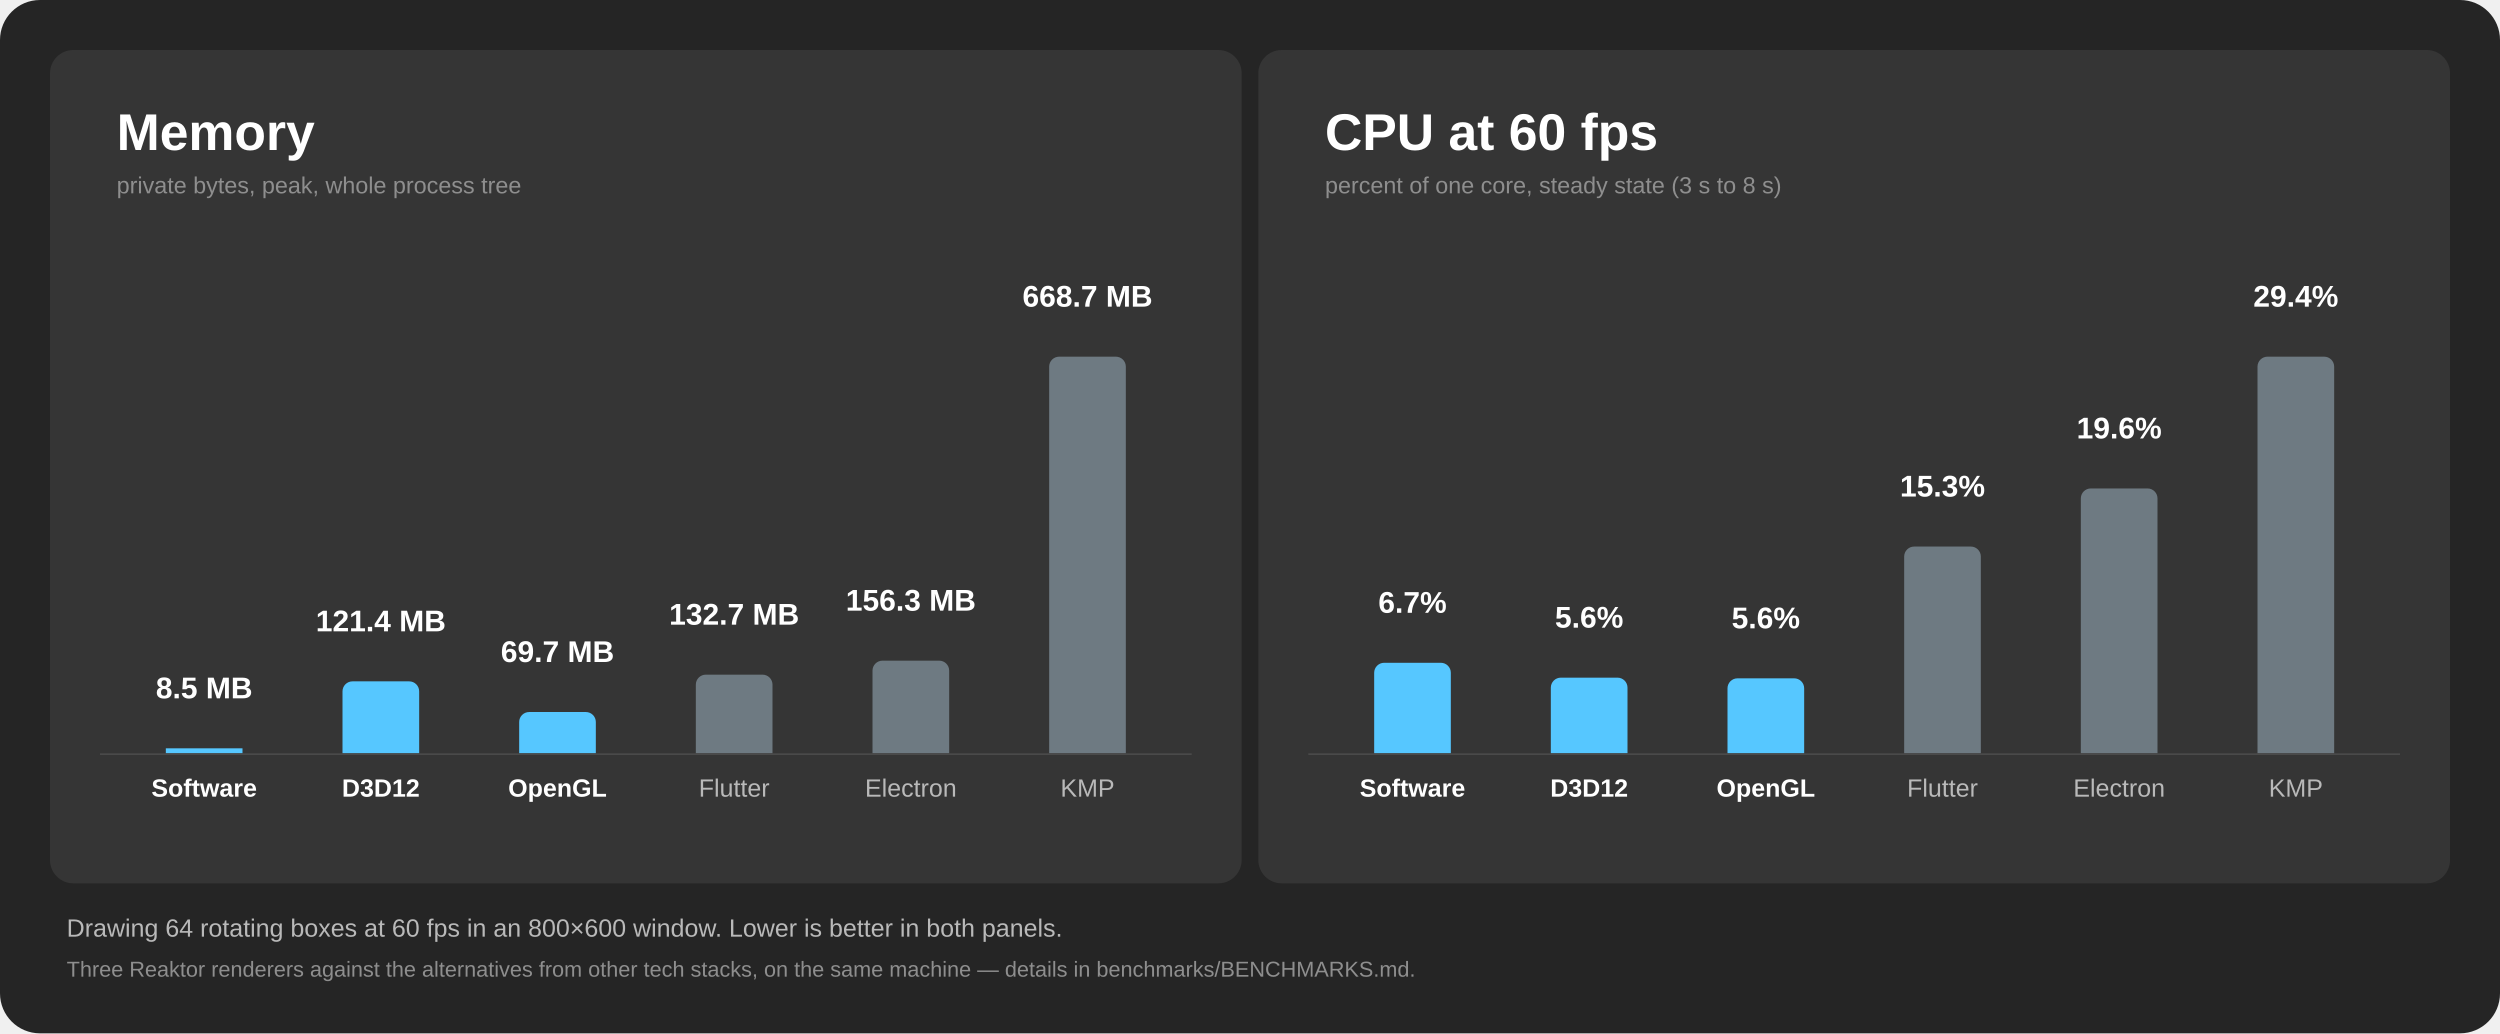
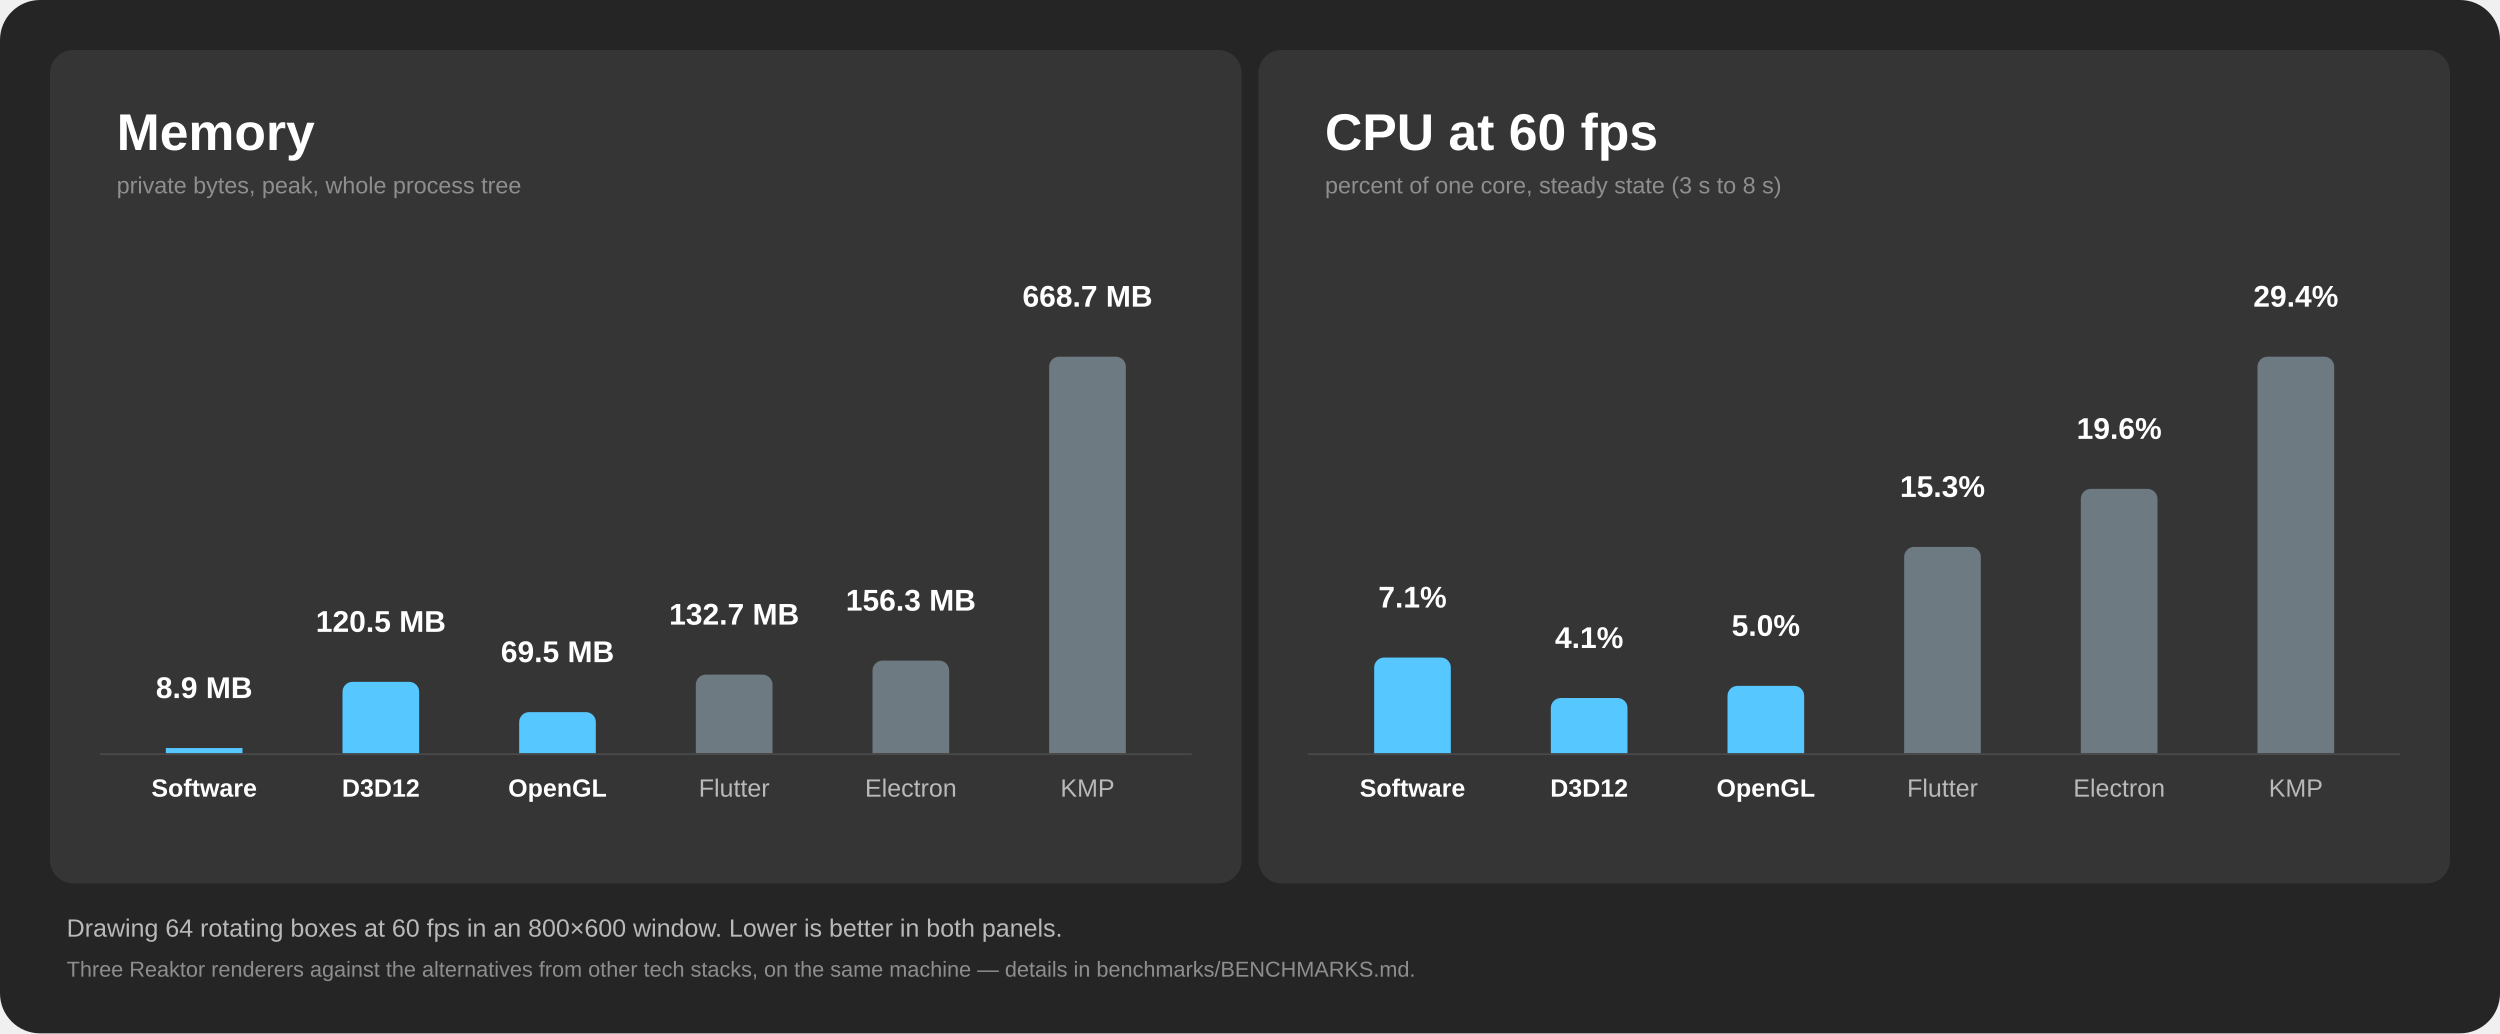
<svg xmlns="http://www.w3.org/2000/svg" width="1500" height="620" viewBox="0 0 1500 620">
  <rect width="1500" height="620" rx="24" fill="#252525" />
  <rect x="30" y="30" width="715" height="500" rx="14" fill="#353535" />
  <text x="70" y="90" font-family="Segoe UI, -apple-system, Helvetica Neue, Arial, sans-serif" font-size="31" font-weight="600" fill="#ffffff">Memory</text>
  <text x="70" y="116" font-family="Segoe UI, -apple-system, Helvetica Neue, Arial, sans-serif" font-size="14" fill="#8e8e8e">private bytes, peak, whole process tree</text>
-   <rect x="99.5" y="448.993" width="46" height="3.007" fill="#56c7ff" />
-   <text x="122.5" y="418.993" text-anchor="middle" font-family="Segoe UI, -apple-system, Helvetica Neue, Arial, sans-serif" font-size="18" font-weight="600" fill="#ffffff">8.5 MB</text>
+   <rect x="99.5" y="448.832" width="46" height="3.168" fill="#56c7ff" />
+   <text x="122.5" y="418.832" text-anchor="middle" font-family="Segoe UI, -apple-system, Helvetica Neue, Arial, sans-serif" font-size="18" font-weight="600" fill="#ffffff">8.9 MB</text>
  <text x="122.5" y="478" text-anchor="middle" font-family="Segoe UI, -apple-system, Helvetica Neue, Arial, sans-serif" font-size="15" font-weight="600" fill="#ffffff">Software</text>
-   <path d="M205.5 452 v-37.19 a6 6 0 0 1 6 -6 h34 a6 6 0 0 1 6 6 v37.19 z" fill="#56c7ff" />
-   <text x="228.5" y="378.81" text-anchor="middle" font-family="Segoe UI, -apple-system, Helvetica Neue, Arial, sans-serif" font-size="18" font-weight="600" fill="#ffffff">121.4 MB</text>
+   <path d="M205.5 452 v-36.888 a6 6 0 0 1 6 -6 h34 a6 6 0 0 1 6 6 v36.888 z" fill="#56c7ff" />
+   <text x="228.5" y="379.112" text-anchor="middle" font-family="Segoe UI, -apple-system, Helvetica Neue, Arial, sans-serif" font-size="18" font-weight="600" fill="#ffffff">120.5 MB</text>
  <text x="228.5" y="478" text-anchor="middle" font-family="Segoe UI, -apple-system, Helvetica Neue, Arial, sans-serif" font-size="15" font-weight="600" fill="#ffffff">D3D12</text>
-   <path d="M311.5 452 v-18.789 a6 6 0 0 1 6 -6 h34 a6 6 0 0 1 6 6 v18.789 z" fill="#56c7ff" />
-   <text x="334.5" y="397.211" text-anchor="middle" font-family="Segoe UI, -apple-system, Helvetica Neue, Arial, sans-serif" font-size="18" font-weight="600" fill="#ffffff">69.7 MB</text>
+   <path d="M311.5 452 v-18.736 a6 6 0 0 1 6 -6 h34 a6 6 0 0 1 6 6 v18.736 z" fill="#56c7ff" />
+   <text x="334.5" y="397.264" text-anchor="middle" font-family="Segoe UI, -apple-system, Helvetica Neue, Arial, sans-serif" font-size="18" font-weight="600" fill="#ffffff">69.5 MB</text>
  <text x="334.5" y="478" text-anchor="middle" font-family="Segoe UI, -apple-system, Helvetica Neue, Arial, sans-serif" font-size="15" font-weight="600" fill="#ffffff">OpenGL</text>
-   <path d="M417.5 452 v-41.212 a6 6 0 0 1 6 -6 h34 a6 6 0 0 1 6 6 v41.212 z" fill="#6e7a82" />
-   <text x="440.5" y="374.788" text-anchor="middle" font-family="Segoe UI, -apple-system, Helvetica Neue, Arial, sans-serif" font-size="18" font-weight="600" fill="#ffffff">132.7 MB</text>
+   <path d="M417.5 452 v-41.23 a6 6 0 0 1 6 -6 h34 a6 6 0 0 1 6 6 v41.23 z" fill="#6e7a82" />
+   <text x="440.5" y="374.77" text-anchor="middle" font-family="Segoe UI, -apple-system, Helvetica Neue, Arial, sans-serif" font-size="18" font-weight="600" fill="#ffffff">132.7 MB</text>
  <text x="440.5" y="478" text-anchor="middle" font-family="Segoe UI, -apple-system, Helvetica Neue, Arial, sans-serif" font-size="15" font-weight="400" fill="#b9b9b9">Flutter</text>
-   <path d="M523.5 452 v-49.612 a6 6 0 0 1 6 -6 h34 a6 6 0 0 1 6 6 v49.612 z" fill="#6e7a82" />
-   <text x="546.5" y="366.388" text-anchor="middle" font-family="Segoe UI, -apple-system, Helvetica Neue, Arial, sans-serif" font-size="18" font-weight="600" fill="#ffffff">156.3 MB</text>
+   <path d="M523.5 452 v-49.629 a6 6 0 0 1 6 -6 h34 a6 6 0 0 1 6 6 v49.629 z" fill="#6e7a82" />
+   <text x="546.5" y="366.371" text-anchor="middle" font-family="Segoe UI, -apple-system, Helvetica Neue, Arial, sans-serif" font-size="18" font-weight="600" fill="#ffffff">156.3 MB</text>
  <text x="546.5" y="478" text-anchor="middle" font-family="Segoe UI, -apple-system, Helvetica Neue, Arial, sans-serif" font-size="15" font-weight="400" fill="#b9b9b9">Electron</text>
  <path d="M629.5 452 v-232 a6 6 0 0 1 6 -6 h34 a6 6 0 0 1 6 6 v232 z" fill="#6e7a82" />
  <text x="652.5" y="184" text-anchor="middle" font-family="Segoe UI, -apple-system, Helvetica Neue, Arial, sans-serif" font-size="18" font-weight="600" fill="#ffffff">668.7 MB</text>
  <text x="652.5" y="478" text-anchor="middle" font-family="Segoe UI, -apple-system, Helvetica Neue, Arial, sans-serif" font-size="15" font-weight="400" fill="#b9b9b9">KMP</text>
  <line x1="60" y1="452.5" x2="715" y2="452.5" stroke="#4a4a4a" stroke-width="1" />
  <rect x="755" y="30" width="715" height="500" rx="14" fill="#353535" />
  <text x="795" y="90" font-family="Segoe UI, -apple-system, Helvetica Neue, Arial, sans-serif" font-size="31" font-weight="600" fill="#ffffff">CPU at 60 fps</text>
  <text x="795" y="116" font-family="Segoe UI, -apple-system, Helvetica Neue, Arial, sans-serif" font-size="14" fill="#8e8e8e">percent of one core, steady state (3 s to 8 s)</text>
-   <path d="M824.5 452 v-48.331 a6 6 0 0 1 6 -6 h34 a6 6 0 0 1 6 6 v48.331 z" fill="#56c7ff" />
-   <text x="847.5" y="367.67" text-anchor="middle" font-family="Segoe UI, -apple-system, Helvetica Neue, Arial, sans-serif" font-size="18" font-weight="600" fill="#ffffff">6.7%</text>
+   <path d="M824.5 452 v-51.476 a6 6 0 0 1 6 -6 h34 a6 6 0 0 1 6 6 v51.476 z" fill="#56c7ff" />
+   <text x="847.5" y="364.524" text-anchor="middle" font-family="Segoe UI, -apple-system, Helvetica Neue, Arial, sans-serif" font-size="18" font-weight="600" fill="#ffffff">7.1%</text>
  <text x="847.5" y="478" text-anchor="middle" font-family="Segoe UI, -apple-system, Helvetica Neue, Arial, sans-serif" font-size="15" font-weight="600" fill="#ffffff">Software</text>
-   <path d="M930.5 452 v-39.411 a6 6 0 0 1 6 -6 h34 a6 6 0 0 1 6 6 v39.411 z" fill="#56c7ff" />
-   <text x="953.5" y="376.589" text-anchor="middle" font-family="Segoe UI, -apple-system, Helvetica Neue, Arial, sans-serif" font-size="18" font-weight="600" fill="#ffffff">5.6%</text>
+   <path d="M930.5 452 v-27.191 a6 6 0 0 1 6 -6 h34 a6 6 0 0 1 6 6 v27.191 z" fill="#56c7ff" />
+   <text x="953.5" y="388.81" text-anchor="middle" font-family="Segoe UI, -apple-system, Helvetica Neue, Arial, sans-serif" font-size="18" font-weight="600" fill="#ffffff">4.1%</text>
  <text x="953.5" y="478" text-anchor="middle" font-family="Segoe UI, -apple-system, Helvetica Neue, Arial, sans-serif" font-size="15" font-weight="600" fill="#ffffff">D3D12</text>
-   <path d="M1036.5 452 v-39.005 a6 6 0 0 1 6 -6 h34 a6 6 0 0 1 6 6 v39.005 z" fill="#56c7ff" />
-   <text x="1059.5" y="376.995" text-anchor="middle" font-family="Segoe UI, -apple-system, Helvetica Neue, Arial, sans-serif" font-size="18" font-weight="600" fill="#ffffff">5.6%</text>
+   <path d="M1036.5 452 v-34.476 a6 6 0 0 1 6 -6 h34 a6 6 0 0 1 6 6 v34.476 z" fill="#56c7ff" />
+   <text x="1059.5" y="381.524" text-anchor="middle" font-family="Segoe UI, -apple-system, Helvetica Neue, Arial, sans-serif" font-size="18" font-weight="600" fill="#ffffff">5.0%</text>
  <text x="1059.5" y="478" text-anchor="middle" font-family="Segoe UI, -apple-system, Helvetica Neue, Arial, sans-serif" font-size="15" font-weight="600" fill="#ffffff">OpenGL</text>
-   <path d="M1142.5 452 v-118.068 a6 6 0 0 1 6 -6 h34 a6 6 0 0 1 6 6 v118.068 z" fill="#6e7a82" />
-   <text x="1165.5" y="297.932" text-anchor="middle" font-family="Segoe UI, -apple-system, Helvetica Neue, Arial, sans-serif" font-size="18" font-weight="600" fill="#ffffff">15.3%</text>
+   <path d="M1142.5 452 v-117.857 a6 6 0 0 1 6 -6 h34 a6 6 0 0 1 6 6 v117.857 z" fill="#6e7a82" />
+   <text x="1165.5" y="298.143" text-anchor="middle" font-family="Segoe UI, -apple-system, Helvetica Neue, Arial, sans-serif" font-size="18" font-weight="600" fill="#ffffff">15.3%</text>
  <text x="1165.5" y="478" text-anchor="middle" font-family="Segoe UI, -apple-system, Helvetica Neue, Arial, sans-serif" font-size="15" font-weight="400" fill="#b9b9b9">Flutter</text>
-   <path d="M1248.5 452 v-152.937 a6 6 0 0 1 6 -6 h34 a6 6 0 0 1 6 6 v152.937 z" fill="#6e7a82" />
-   <text x="1271.5" y="263.063" text-anchor="middle" font-family="Segoe UI, -apple-system, Helvetica Neue, Arial, sans-serif" font-size="18" font-weight="600" fill="#ffffff">19.6%</text>
+   <path d="M1248.5 452 v-152.667 a6 6 0 0 1 6 -6 h34 a6 6 0 0 1 6 6 v152.667 z" fill="#6e7a82" />
+   <text x="1271.5" y="263.333" text-anchor="middle" font-family="Segoe UI, -apple-system, Helvetica Neue, Arial, sans-serif" font-size="18" font-weight="600" fill="#ffffff">19.6%</text>
  <text x="1271.5" y="478" text-anchor="middle" font-family="Segoe UI, -apple-system, Helvetica Neue, Arial, sans-serif" font-size="15" font-weight="400" fill="#b9b9b9">Electron</text>
  <path d="M1354.5 452 v-232 a6 6 0 0 1 6 -6 h34 a6 6 0 0 1 6 6 v232 z" fill="#6e7a82" />
  <text x="1377.5" y="184" text-anchor="middle" font-family="Segoe UI, -apple-system, Helvetica Neue, Arial, sans-serif" font-size="18" font-weight="600" fill="#ffffff">29.4%</text>
  <text x="1377.5" y="478" text-anchor="middle" font-family="Segoe UI, -apple-system, Helvetica Neue, Arial, sans-serif" font-size="15" font-weight="400" fill="#b9b9b9">KMP</text>
  <line x1="785" y1="452.5" x2="1440" y2="452.5" stroke="#4a4a4a" stroke-width="1" />
  <text x="40" y="562" font-family="Segoe UI, -apple-system, Helvetica Neue, Arial, sans-serif" font-size="15" fill="#b9b9b9">Drawing 64 rotating boxes at 60 fps in an 800×600 window. Lower is better in both panels.</text>
  <text x="40" y="586" font-family="Segoe UI, -apple-system, Helvetica Neue, Arial, sans-serif" font-size="13" fill="#8e8e8e">Three Reaktor renderers against the alternatives from other tech stacks, on the same machine — details in benchmarks/BENCHMARKS.md.</text>
</svg>
